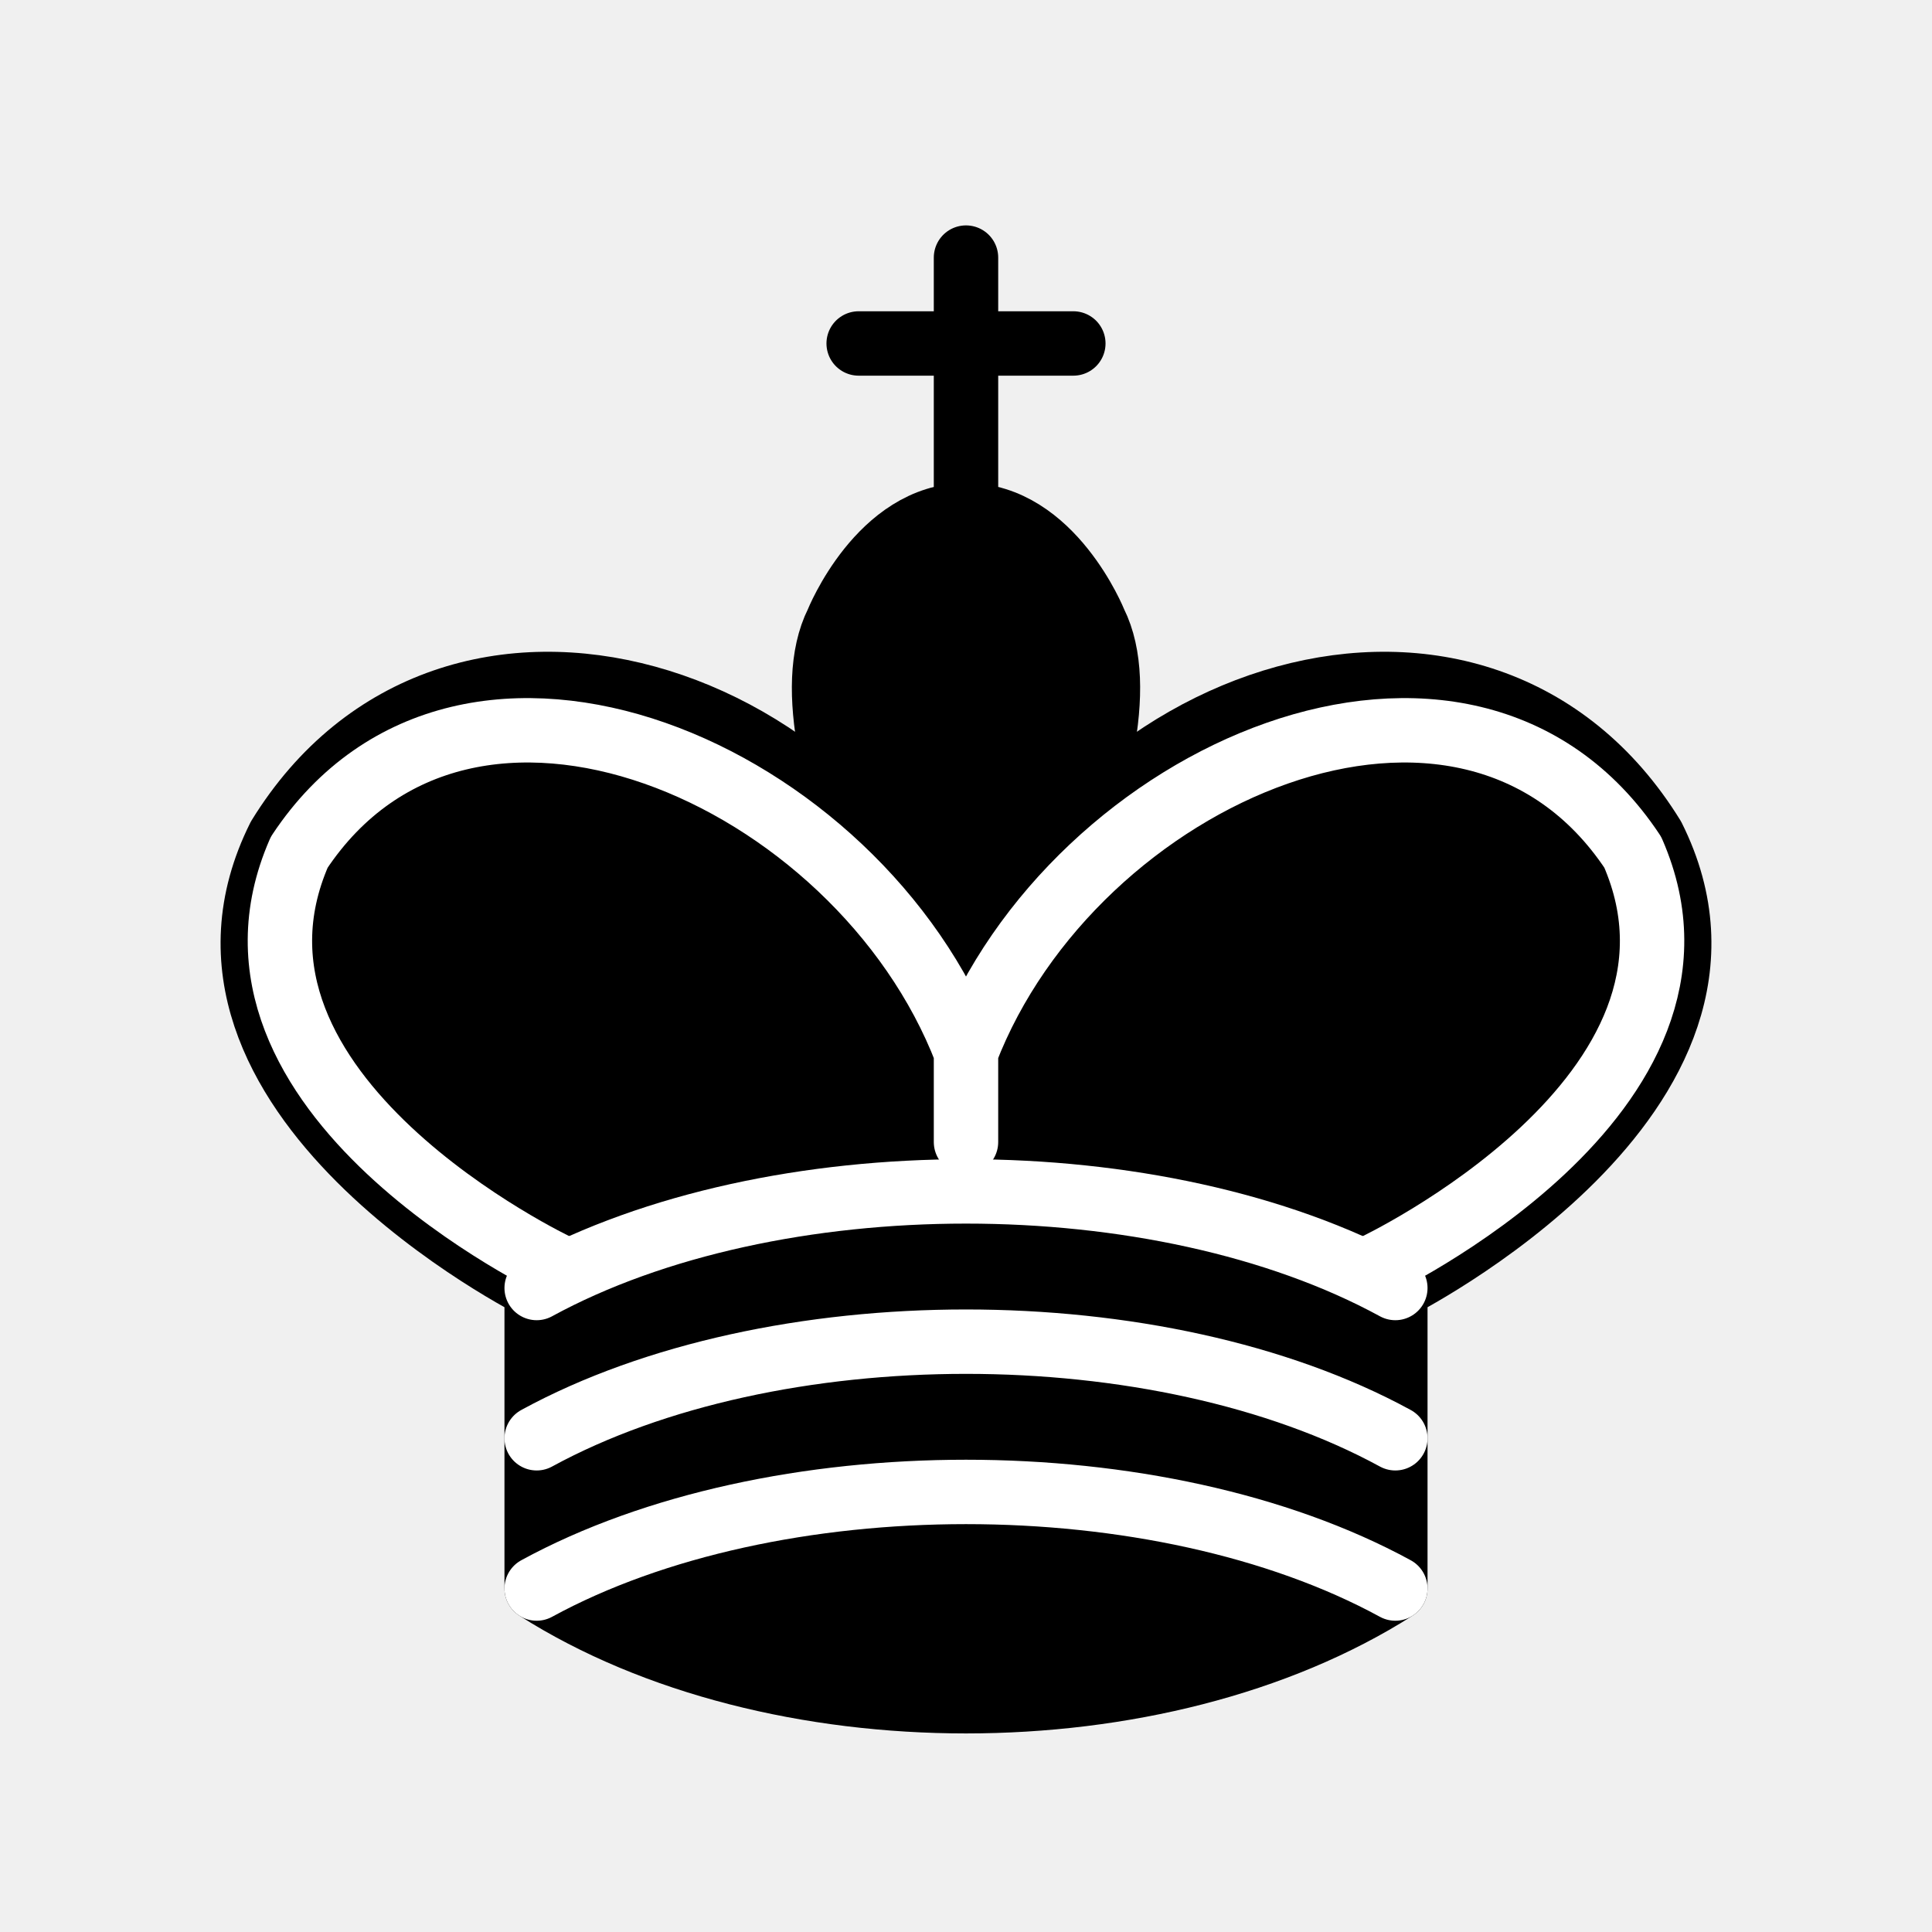
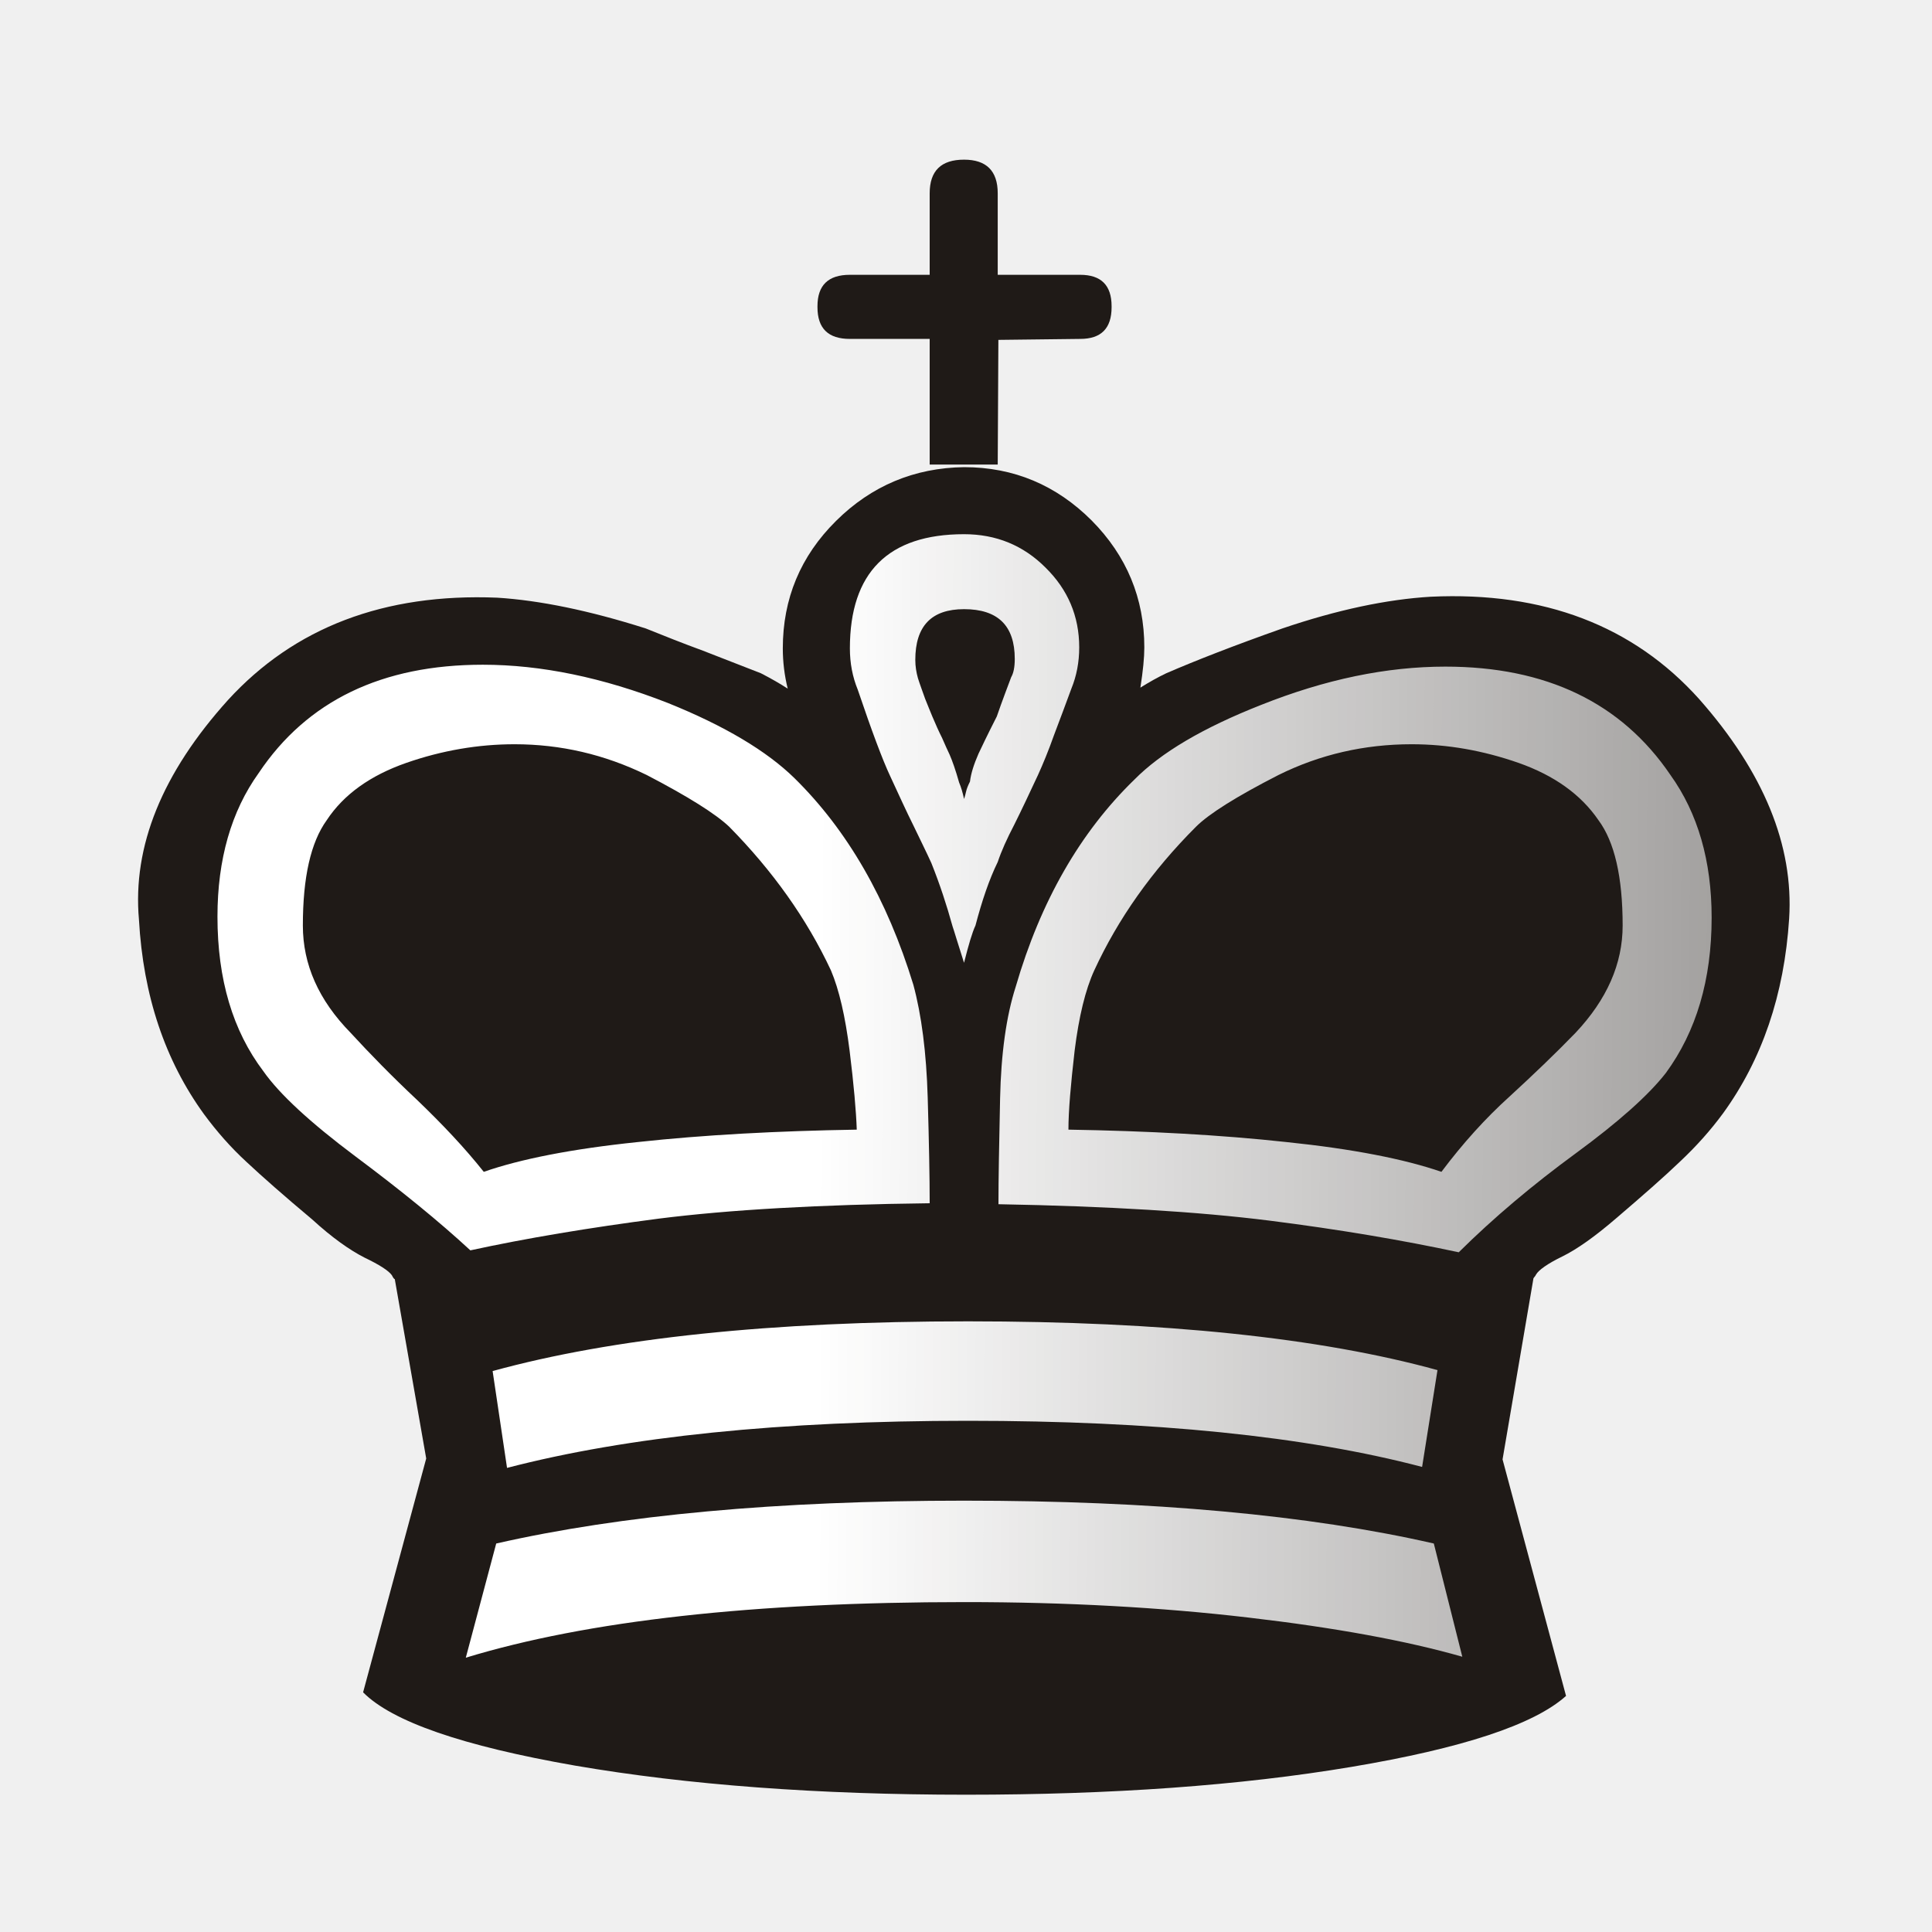
- <svg xmlns="http://www.w3.org/2000/svg" version="1.1" width="45" height="45">
-   <g style="fill:none; fill-opacity:1; fill-rule:evenodd; stroke:#000000; stroke-width:1.5; stroke-linecap:round;stroke-linejoin:round;stroke-miterlimit:4; stroke-dasharray:none; stroke-opacity:1;">
-     <path d="M 22.5,11.63 L 22.5,6" style="fill:none; stroke:#000000; stroke-linejoin:miter;" id="path6570" />
-     <path d="M 22.5,25 C 22.5,25 27,17.5 25.5,14.5 C 25.5,14.5 24.5,12 22.5,12 C 20.5,12 19.5,14.5 19.5,14.5 C 18,17.5 22.5,25 22.5,25" style="fill:#000000;fill-opacity:1; stroke-linecap:butt; stroke-linejoin:miter;" />
-     <path d="M 12.5,37 C 18,40.5 27,40.5 32.5,37 L 32.5,30 C 32.5,30 41.5,25.5 38.5,19.5 C 34.5,13 25,16 22.5,23.5 L 22.5,27 L 22.5,23.5 C 20,16 10.5,13 6.5,19.5 C 3.5,25.5 12.5,30 12.5,30 L 12.5,37" style="fill:#000000; stroke:#000000;" />
-     <path d="M 20,8 L 25,8" style="fill:none; stroke:#000000; stroke-linejoin:miter;" />
-     <path d="M 32,29.5 C 32,29.5 40.5,25.5 38.03,19.85 C 34.15,14 25,18 22.5,24.5 L 22.5,26.6 L 22.5,24.5 C 20,18 10.85,14 6.97,19.85 C 4.5,25.5 13,29.5 13,29.5" style="fill:none; stroke:#ffffff;" />
-     <path d="M 12.5,30 C 18,27 27,27 32.5,30 M 12.5,33.5 C 18,30.5 27,30.5 32.5,33.5 M 12.5,37 C 18,34 27,34 32.5,37" style="fill:none; stroke:#ffffff;" />
+ <svg xmlns="http://www.w3.org/2000/svg" xmlns:xlink="http://www.w3.org/1999/xlink" xml:space="preserve" width="50mm" height="50mm" shape-rendering="geometricPrecision" text-rendering="geometricPrecision" image-rendering="optimizeQuality" fill-rule="evenodd" clip-rule="evenodd" viewBox="0 0 50 50" id="svg2">
+   <defs id="defs13">
+     <linearGradient id="linearGradient2167">
+       <stop style="stop-color:#ffffff;stop-opacity:1;" offset="0" id="stop2169" />
+       <stop style="stop-color:#ffffff;stop-opacity:0;" offset="1" id="stop2171" />
+     </linearGradient>
+     <linearGradient xlink:href="#linearGradient2167" id="linearGradient2173" x1="21.13" y1="37.224" x2="77.764" y2="37.469" gradientUnits="userSpaceOnUse" />
+   </defs>
+   <g id="Layer_x0020_1">
+     <path fill="#1F1A17" d="M25.821 12.022l-1.761 0 0 -3.251 -2.066 0c-0.559,0 -0.838,-0.271 -0.838,-0.821l0 -0.025c0,-0.542 0.279,-0.813 0.838,-0.813l2.066 0 0 -2.108c0,-0.584 0.296,-0.872 0.889,-0.872l0 0c0.576,0 0.872,0.288 0.872,0.872l0 2.108 2.134 0c0.542,0 0.813,0.271 0.813,0.813l0 0.025c0,0.55 -0.271,0.821 -0.813,0.821l-2.117 0.025 -0.017 3.226z" id="path6" />
+     <path fill="#1F1A17" d="M11.03 37.744l-0.813 -4.64c-0.017,0 -0.042,-0.034 -0.076,-0.102 -0.085,-0.118 -0.322,-0.271 -0.711,-0.457 -0.381,-0.195 -0.838,-0.516 -1.346,-0.982 -0.728,-0.61 -1.295,-1.109 -1.702,-1.49 -0.406,-0.373 -0.77,-0.787 -1.101,-1.236 -1.008,-1.389 -1.575,-3.065 -1.685,-5.038 -0.169,-1.897 0.601,-3.793 2.303,-5.681 1.719,-1.88 4.047,-2.769 6.968,-2.65 1.092,0.068 2.379,0.33 3.844,0.796 0.483,0.195 0.974,0.39 1.482,0.576 0.499,0.195 0.999,0.389 1.499,0.584 0.263,0.135 0.499,0.271 0.694,0.398 -0.085,-0.347 -0.127,-0.694 -0.127,-1.041 0,-1.287 0.457,-2.388 1.38,-3.302 0.914,-0.906 2.024,-1.372 3.311,-1.389 1.287,0 2.388,0.466 3.302,1.38 0.906,0.914 1.363,2.015 1.363,3.285 0,0.263 -0.034,0.61 -0.102,1.041 0.229,-0.144 0.457,-0.271 0.669,-0.372 0.762,-0.33 1.761,-0.72 3.006,-1.16 1.422,-0.483 2.701,-0.753 3.844,-0.821 2.921,-0.136 5.241,0.753 6.943,2.65 1.668,1.888 2.447,3.785 2.328,5.681 -0.127,1.973 -0.703,3.649 -1.71,5.038 -0.33,0.449 -0.703,0.864 -1.118,1.253 -0.406,0.39 -0.965,0.88 -1.659,1.473 -0.542,0.466 -1.008,0.796 -1.389,0.982 -0.381,0.186 -0.601,0.347 -0.669,0.457 -0.017,0.034 -0.034,0.059 -0.051,0.076 -0.017,0.017 -0.025,0.034 -0.025,0.051l-0.796 4.665 1.643 6.121c-0.83,0.745 -2.684,1.355 -5.554,1.837 -2.879,0.483 -6.206,0.72 -9.974,0.72 -3.835,0 -7.214,-0.254 -10.118,-0.753 -2.913,-0.508 -4.741,-1.143 -5.486,-1.897l1.634 -6.054z" id="path8" />
+     <path fill="white" d="M24.949 20.675c-0.034,-0.161 -0.076,-0.305 -0.127,-0.423 -0.093,-0.33 -0.178,-0.567 -0.245,-0.72 -0.051,-0.11 -0.119,-0.254 -0.195,-0.432 -0.085,-0.169 -0.169,-0.356 -0.254,-0.559 -0.051,-0.119 -0.11,-0.271 -0.186,-0.457 -0.068,-0.195 -0.136,-0.373 -0.186,-0.533 -0.042,-0.152 -0.068,-0.305 -0.068,-0.474 0,-0.872 0.415,-1.312 1.262,-1.312 0.88,0 1.312,0.432 1.312,1.287 0,0.22 -0.034,0.373 -0.093,0.474 -0.237,0.626 -0.356,0.965 -0.372,1.016 -0.254,0.499 -0.406,0.821 -0.474,0.965 -0.118,0.271 -0.195,0.508 -0.22,0.72 -0.051,0.102 -0.085,0.186 -0.102,0.263 -0.017,0.076 -0.034,0.136 -0.051,0.186zm-2.777 8.56c-2.066,0.034 -3.954,0.135 -5.673,0.322 -1.71,0.178 -3.031,0.44 -3.979,0.77 -0.491,-0.618 -1.067,-1.228 -1.719,-1.854 -0.66,-0.618 -1.228,-1.202 -1.727,-1.744 -0.83,-0.847 -1.236,-1.77 -1.236,-2.777 0,-1.245 0.203,-2.151 0.618,-2.726 0.44,-0.669 1.135,-1.16 2.057,-1.482 0.923,-0.322 1.863,-0.483 2.803,-0.483 1.194,0 2.328,0.263 3.421,0.796 1.075,0.559 1.786,1.008 2.134,1.338 1.126,1.143 2.007,2.379 2.633,3.717 0.212,0.499 0.372,1.194 0.483,2.074 0.11,0.889 0.169,1.566 0.186,2.049zm2.777 -4.318c0.118,-0.466 0.212,-0.787 0.296,-0.965 0.169,-0.643 0.356,-1.194 0.576,-1.643 0.093,-0.279 0.237,-0.601 0.432,-0.974 0.186,-0.373 0.389,-0.804 0.61,-1.278 0.127,-0.279 0.271,-0.626 0.415,-1.033 0.152,-0.406 0.305,-0.804 0.449,-1.202 0.135,-0.33 0.203,-0.686 0.203,-1.067 0,-0.813 -0.296,-1.499 -0.872,-2.066 -0.576,-0.576 -1.278,-0.864 -2.108,-0.864 -1.964,0 -2.955,0.991 -2.955,2.955 0,0.381 0.068,0.737 0.203,1.067 0.364,1.075 0.643,1.82 0.838,2.235 0.22,0.474 0.415,0.906 0.601,1.278 0.178,0.372 0.339,0.694 0.466,0.974 0.22,0.55 0.398,1.092 0.55,1.643 0.034,0.093 0.127,0.415 0.296,0.94zm-0.889 6.223c0,-0.66 -0.017,-1.575 -0.051,-2.735 -0.034,-1.168 -0.161,-2.142 -0.372,-2.921 -0.677,-2.21 -1.702,-3.996 -3.082,-5.351 -0.711,-0.694 -1.795,-1.346 -3.268,-1.939 -1.685,-0.66 -3.285,-0.991 -4.792,-0.991 -2.608,0 -4.547,0.931 -5.8,2.803 -0.711,0.991 -1.067,2.235 -1.067,3.717 0,1.626 0.398,2.955 1.185,3.996 0.415,0.593 1.211,1.329 2.388,2.21 1.168,0.872 2.167,1.685 2.972,2.43 1.439,-0.313 3.065,-0.584 4.877,-0.821 1.812,-0.229 4.149,-0.364 7.01,-0.398zm13.784 11.735l-0.737 -2.929c-3.226,-0.737 -7.281,-1.109 -12.158,-1.109 -4.826,0 -8.865,0.372 -12.107,1.109l-0.787 2.955c3.141,-0.957 7.442,-1.439 12.92,-1.439 2.625,0 5.072,0.136 7.315,0.398 2.252,0.262 4.106,0.601 5.554,1.016zm-0.643 -7.417c-3.04,-0.838 -7.095,-1.262 -12.15,-1.262 -5.097,0 -9.195,0.432 -12.302,1.287l0.373 2.506c3.124,-0.813 7.095,-1.219 11.93,-1.219 4.809,0 8.729,0.398 11.752,1.194l0.398 -2.506zm-11.362 -4.293c2.845,0.051 5.182,0.195 7.002,0.423 1.812,0.229 3.454,0.508 4.911,0.821 0.906,-0.897 1.913,-1.744 3.023,-2.557 1.109,-0.813 1.888,-1.507 2.337,-2.083 0.787,-1.075 1.185,-2.413 1.185,-4.022 0,-1.465 -0.356,-2.701 -1.067,-3.692 -1.27,-1.871 -3.217,-2.803 -5.825,-2.803 -1.524,0 -3.107,0.33 -4.767,0.991 -1.507,0.593 -2.591,1.236 -3.277,1.93 -1.405,1.363 -2.43,3.15 -3.073,5.359 -0.245,0.762 -0.381,1.727 -0.406,2.904 -0.025,1.177 -0.042,2.083 -0.042,2.726zm1.812 -1.93c0,-0.483 0.059,-1.16 0.161,-2.049 0.11,-0.88 0.279,-1.575 0.508,-2.074 0.618,-1.338 1.49,-2.574 2.633,-3.717 0.33,-0.33 1.041,-0.779 2.134,-1.338 1.075,-0.533 2.227,-0.796 3.446,-0.796 0.931,0 1.846,0.161 2.769,0.483 0.914,0.322 1.609,0.813 2.066,1.482 0.415,0.559 0.626,1.465 0.626,2.726 0,0.991 -0.406,1.913 -1.219,2.777 -0.525,0.542 -1.101,1.092 -1.71,1.651 -0.61,0.55 -1.202,1.202 -1.761,1.947 -0.957,-0.33 -2.295,-0.593 -4.005,-0.77 -1.71,-0.186 -3.59,-0.288 -5.647,-0.322z" id="path10" style="fill-opacity:1.0;fill:url(#linearGradient2173)" />
  </g>
</svg>
